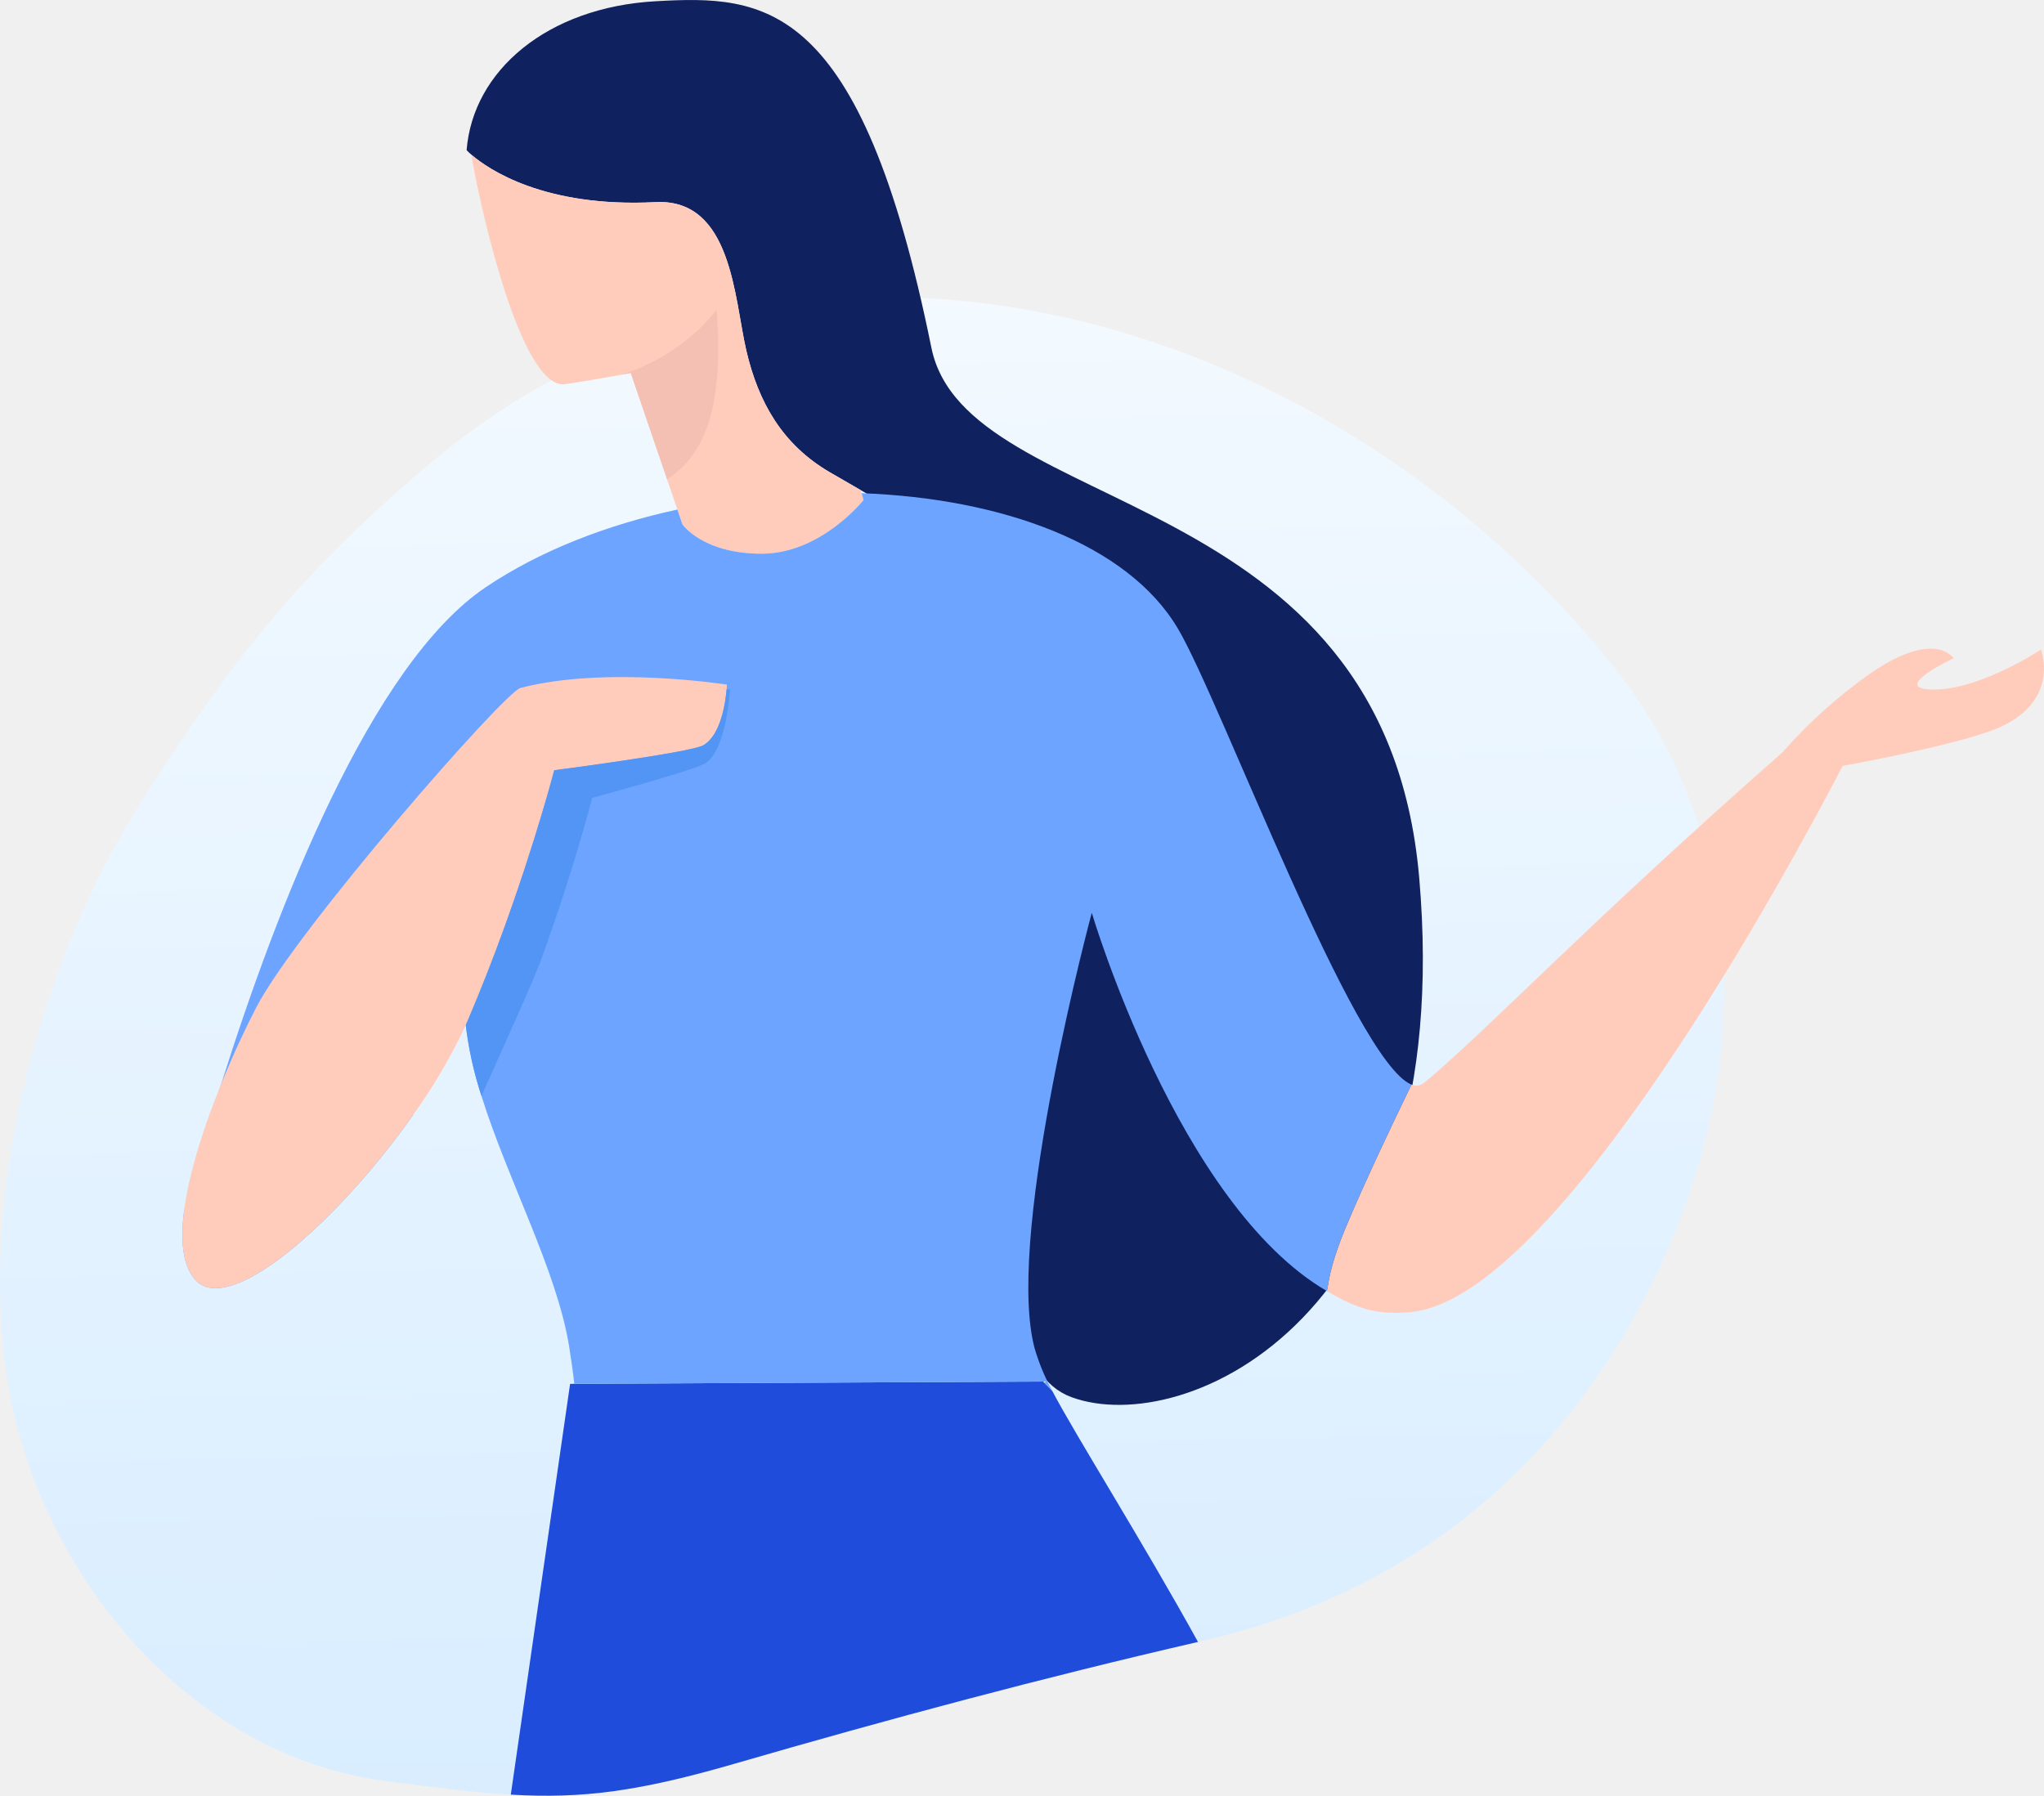
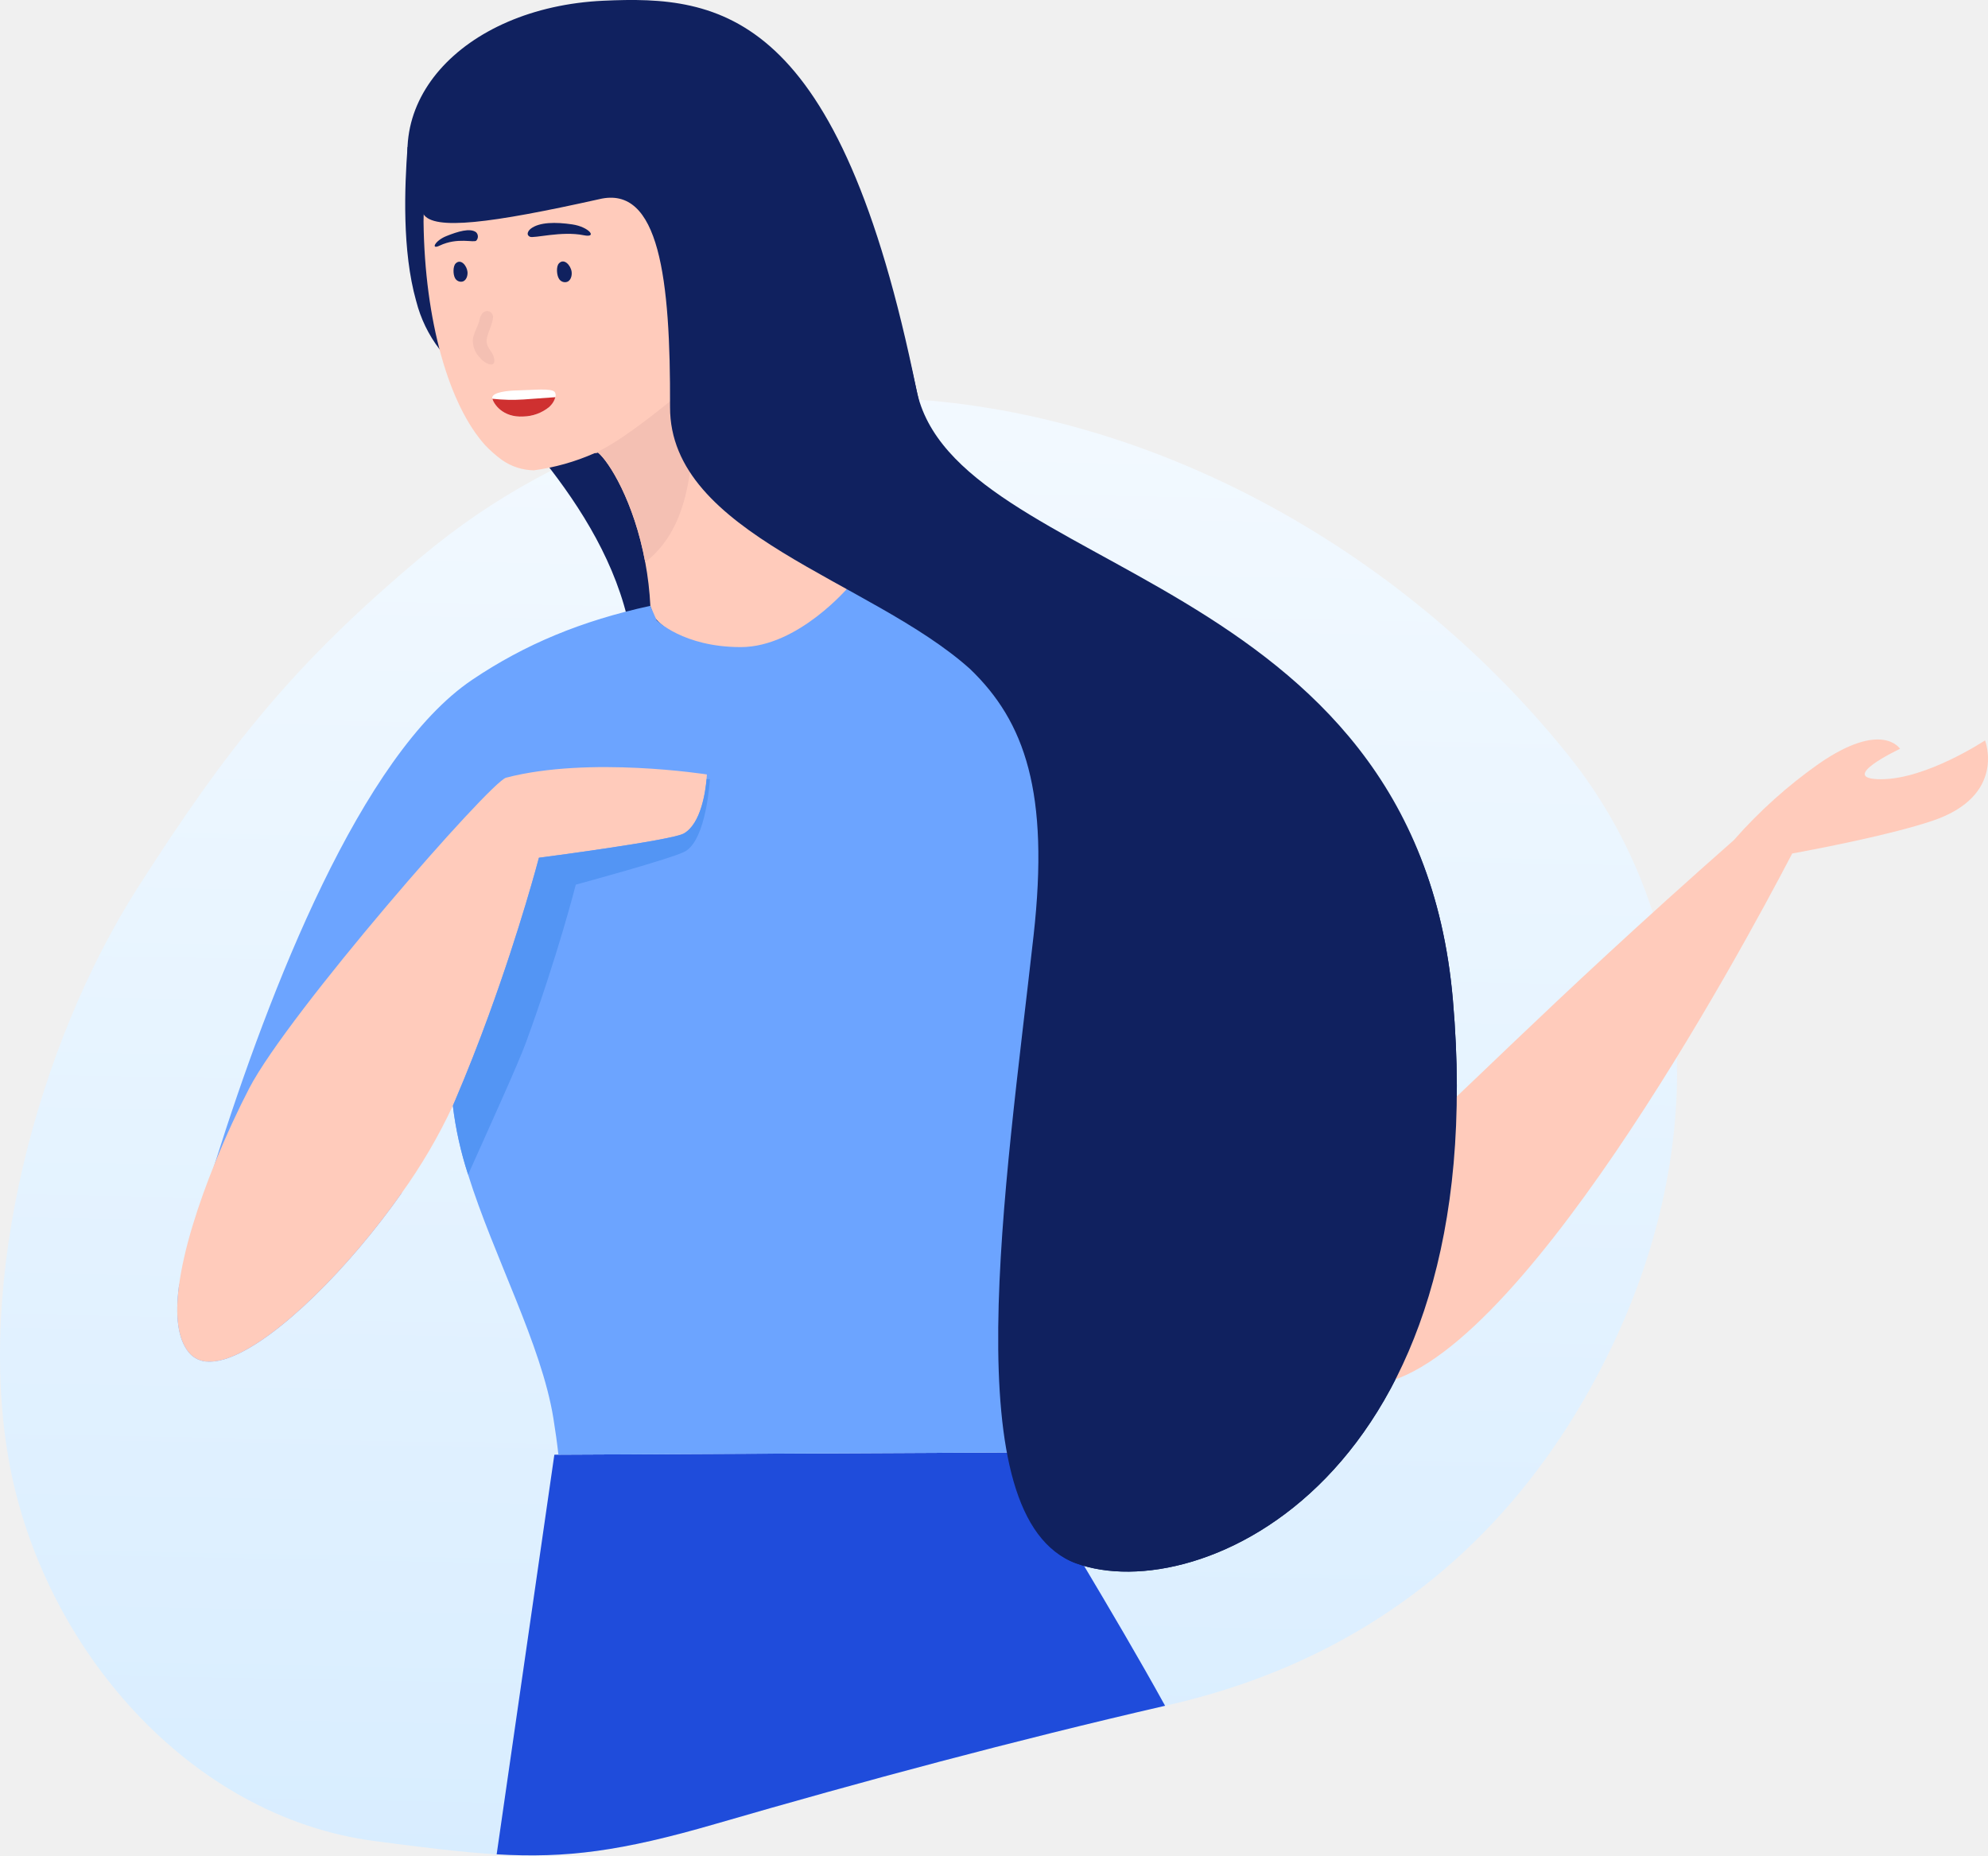
- <svg xmlns="http://www.w3.org/2000/svg" width="584.507" height="513.588" viewBox="0 0 584.507 513.588">
+ <svg xmlns="http://www.w3.org/2000/svg" width="562.453" height="524.932" viewBox="0 0 562.453 524.932">
  <defs>
-     <style>.a{fill:url(#a);}.b{fill:#1f4cdb;}.c{fill:#10215f;}.d{fill:#ffcbbb;}.e{fill:#f4c0b3;}.f{fill:#6ca4ff;}.g{fill:#5395f4;}</style>
-     <linearGradient id="a" x1="0.477" y1="-0.473" x2="0.51" y2="1.017" gradientUnits="objectBoundingBox">
+     <linearGradient id="a" x1="0.708" y1="-0.473" x2="0.675" y2="1.017" gradientUnits="objectBoundingBox">
      <stop offset="0" stop-color="#fff" />
      <stop offset="1" stop-color="#d8edff" />
    </linearGradient>
  </defs>
-   <g transform="translate(0 0)">
-     <path class="a" d="M98.02,1045.2c10.078,54.011,52.784,103.643,107.265,110.826,14.442,1.91,25.778,3.319,36.007,3.91,20.6,1.2,36.644-.909,64.271-8.926,43.782-12.7,87.821-24.505,132.24-34.75.424-.091.834-.2,1.258-.288,59.709-13.715,103.385-49.95,129.906-105.022,13.063-27.142,19.989-56.5,19.246-85.305a151.99,151.99,0,0,0-7.062-42.524,144.361,144.361,0,0,0-25.46-47.055c-49.465-61.164-123.541-100.96-197.223-104.188a210.473,210.473,0,0,0-51.89,4.016c-2.107.44-4.213.909-6.3,1.424-.773.167-1.561.364-2.349.561a195.46,195.46,0,0,0-44.994,17.549A201.814,201.814,0,0,0,219.2,778.406c-37.614,31.537-57.072,56.042-83.457,97.323C106.158,922.041,87.942,991.162,98.02,1045.2Z" transform="translate(-95.223 -646.662)" />
-     <path class="b" d="M194.509,1054.453c20.6,1.2,36.644-.909,64.271-8.926,43.782-12.7,87.821-24.505,132.24-34.75-15.655-28.4-35.2-59.421-41.66-71.772-.8-.834-1.425-1.485-1.879-1.925l-.242-.243-.136-.121c-.167-.182-.3-.3-.364-.364a.19.19,0,0,0-.03-.045l-134.043.652-1.2.015Z" transform="translate(-48.441 -541.176)" />
-     <g transform="translate(133.437)">
-       <path class="c" d="M325.057,1075.173c-32.31-11.887-6.277-104.021-7-168.417-.667-59.748-17.2-70.17-53.307-91.016q-4.215-2.419-8.788-5.081c-13.609-7.926-20.472-20.042-23.919-34.9s-4.093-43.492-25.942-42.372c-31.931,1.635-47.925-9.519-52.565-13.492a18.153,18.153,0,0,1-1.461-1.368c1.79-22.785,23.091-40.866,54.057-42.6,30.962-1.72,58.547-.987,78.847,99.07,9.982,49.2,129.6,37.646,139.5,151.577C435.433,1052.765,357.369,1087.06,325.057,1075.173Z" transform="translate(-152.078 -675.574)" />
-       <path class="d" d="M369.668,803.512s-12.169,15.355-29.129,15.355-22.685-8.421-22.685-8.421l-1.44-4.211-2.942-8.628-10.4-30.455s-.981.2-2.816.536a.038.038,0,0,1-.03.011c-2.4.444-6.218,1.14-11.2,1.94-.358.039-.709.1-1.028.158-.009,0-.009,0-.02.011-1.158.179-2.363.367-3.631.565-11.666,1.784-22.827-43.391-26.572-63.9a11.219,11.219,0,0,1-.18-1.653c4.64,3.974,20.635,15.127,52.565,13.492,21.849-1.12,22.494,27.512,25.942,42.372s10.31,26.975,23.919,34.9q4.578,2.66,8.788,5.081c.1.327.185.624.265.894C369.463,802.827,369.668,803.512,369.668,803.512Z" transform="translate(-256.141 -660.5)" />
-       <path class="e" d="M298.261,782.571l-10.4-30.455s-.977.2-2.814.536c18.458-5.716,27.347-18.663,27.347-18.663C315.018,766.968,306.245,777.162,298.261,782.571Z" transform="translate(-240.931 -645.463)" />
-     </g>
-     <path class="f" d="M505.685,937.8c-5.965,12.283-13.723,28.639-18.907,41.1-3.337,8.02-4.786,13.827-5.186,18.008-42.662-24.756-67.334-108.255-67.334-108.255S390.171,978.1,397.5,1011.5c.144.685.312,1.343.487,1.979a62.285,62.285,0,0,0,4.978,11.936c-1.7-1.763-2.654-2.691-2.654-2.691l-134.031.652c-.385-3.464-.89-7.079-1.494-10.8-3.516-21.614-17.526-47.469-25.057-71.54a106.159,106.159,0,0,1-4.492-20.26,59.2,59.2,0,0,1-.329-8.347c.42-11.995.852-19.542,1.244-24.223-3.36,10.363-9.294,33.549-16,58.323-15.389,21.853-36.177,42.678-50.145,48.126a21.614,21.614,0,0,1-3.59,1.082.052.052,0,0,1-.027.006,12.623,12.623,0,0,1-1.667.239,11.565,11.565,0,0,1-1.346.038,7.389,7.389,0,0,1-5.706-2.632c-3.4-4.057-4.052-11.048-2.987-19.418,2.654-9.82,6.256-22.483,10.7-36.583,0-.011.006-.017.011-.027,15.978-50.666,42.832-119.8,75.579-141.832,15.48-10.413,34.553-17.808,54.778-22.2l1.441,4.214s5.721,8.417,22.682,8.417,29.13-15.355,29.13-15.355-.2-.686-.583-1.952c39.825,1.435,76.078,14.354,90.488,38.764C451.2,828.216,489.178,931.077,505.685,937.8Z" transform="translate(-102.051 -627.595)" />
-     <g transform="translate(52.17 185.525)">
-       <path class="d" d="M34.87,981.79c8.567,4.975,13.968,6.835,23.932,5.916,41.645-3.839,107.983-126.476,123.468-156.188,9.329-1.717,29.248-5.606,41.181-9.6,21.915-7.341,15.514-23.653,15.514-23.653s-17.194,11.419-30.585,11.419,5.6-8.944,5.6-8.944-5.292-8.511-23.961,4.452A142.275,142.275,0,0,0,165.3,827.375l.032.017C108.2,877.749,83.084,904.773,63.186,921.679c-1.387,1.179-2.594,1.669-4.225,1-5.962,12.283-13.718,28.639-18.9,41.1C36.718,971.8,35.273,977.609,34.87,981.79Z" transform="translate(292.501 -797.995)" />
-       <path class="d" d="M439.1,805.516s-.018.506-.091,1.349c-.309,3.557-1.6,13.127-6.7,16.008-3.68,2.078-42.6,7.129-42.6,7.129s-5.336,20.544-14.832,46.523c-2.887,7.912-6.167,16.318-9.787,24.8-.218.517-.449,1.039-.685,1.567a159.73,159.73,0,0,1-15.08,25.752c-15.39,21.853-36.177,42.678-50.145,48.126a21.59,21.59,0,0,1-3.59,1.082.052.052,0,0,1-.027.006,12.584,12.584,0,0,1-1.667.24,11.538,11.538,0,0,1-1.346.038,7.389,7.389,0,0,1-5.706-2.632c-3.4-4.057-4.052-11.048-2.987-19.418,1.39-10.995,5.741-24.37,10.7-36.583,0-.011.006-.017.011-.027,3.286-8.091,6.836-15.671,9.973-21.712,11.483-22.114,70.845-90.072,75.511-91.3C404.543,800.068,439.1,805.516,439.1,805.516Z" transform="translate(-283.394 -795.233)" />
-       <path class="g" d="M358.383,805.725s-.959,17.64-7.268,21.206c-3.678,2.078-32.161,9.788-32.161,9.788s-5.183,20.51-14.679,46.49c-2.285,6.259-11.448,26.406-16.97,38.749a106.159,106.159,0,0,1-4.492-20.26c.236-.527.467-1.05.685-1.567,3.62-8.482,6.9-16.888,9.787-24.8,9.5-25.98,14.832-46.523,14.832-46.523s38.916-5.051,42.6-7.129c5.1-2.881,6.391-12.451,6.7-16.008C358.047,805.7,358.383,805.725,358.383,805.725Z" transform="translate(-201.796 -794.039)" />
+   <g transform="translate(-34.87 -157.834)">
+     <path d="M37.561,536.694c9.7,51.978,50.8,99.741,103.227,106.654,13.9,1.838,24.808,3.194,34.652,3.763,19.82,1.152,35.265-.875,61.852-8.59,42.134-12.222,84.516-23.583,127.262-33.442.408-.088.8-.19,1.211-.277,57.462-13.2,99.493-48.07,125.016-101.069,12.572-26.12,19.237-54.37,18.522-82.095a146.266,146.266,0,0,0-6.8-40.923A138.927,138.927,0,0,0,478,335.432c-47.6-58.862-118.891-97.16-189.8-100.266a202.546,202.546,0,0,0-49.936,3.865c-2.027.423-4.054.875-6.067,1.371-.744.16-1.5.35-2.261.54a188.1,188.1,0,0,0-43.3,16.889,194.217,194.217,0,0,0-32.464,22.11c-36.2,30.35-54.924,53.932-80.315,93.66C45.393,418.169,27.862,484.687,37.561,536.694Z" transform="translate(0 35.355)" fill="url(#a)" />
+     <g transform="translate(85.024 157.833)">
+       <path d="M151.937,243.71l-24.13-9.417c.662-14.36-1.563-38.338-1.563-38.338l-12.1-9.639c-.847,11.32-1.578,29.364,2.422,43.586h0c.006.023.018.048.025.071a37.543,37.543,0,0,0,6.583,13.6c1.133,1.387,2.017,1.539,2.7.777,16.391,19.349,48.173,47.8,52.184,85.1,5.167,48.036,32.676-27.926,32.676-27.926Z" transform="translate(-48.99 -144.776)" fill="#10215f" />
+       <path d="M131.219,553.3c19.82,1.152,35.265-.875,61.852-8.59,42.134-12.222,84.516-23.583,127.262-33.442-15.065-27.331-33.879-57.185-40.092-69.071-.773-.8-1.371-1.429-1.808-1.852l-.233-.233-.131-.117c-.16-.175-.292-.292-.35-.35a.182.182,0,0,0-.029-.044l-129,.627-1.152.015Z" transform="translate(-40.855 -28.666)" fill="#1f4cdb" />
+       <g transform="translate(69.676 13.625)">
+         <path d="M301.6,595.841c-34.659-12.752-6.733-111.59-7.505-180.668-.716-64.093-18.453-75.275-57.185-97.635q-4.52-2.6-9.427-5.45c-14.6-8.5-21.962-21.5-25.659-37.441s-4.39-46.656-27.827-45.455c-34.254,1.754-51.411-10.212-56.39-14.473-1.054-.906-.261-.529-.261-.529,1.919-24.442,23.465-44.776,56.682-46.639,33.216-1.845,62.807-1.059,84.584,106.277,10.706,52.776,139.023,40.384,149.64,162.6C420,571.8,336.26,608.592,301.6,595.841Z" transform="translate(-117.024 -167.176)" fill="#10215f" />
+         <path d="M237.834,317.147s-13.053,16.466-31.254,16.466-24.325-9.028-24.325-9.028l-1.05-3.077a92.177,92.177,0,0,0-1.444-12.309c-3.166-17.209-10.312-28.585-13.375-31.05,0,0-.35.073-1.021.2a63.091,63.091,0,0,1-17.122,4.827,16.09,16.09,0,0,1-9.042-2.946,34.153,34.153,0,0,1-4.754-4.186c-10.224-11.347-17.091-35.133-17.412-63.237a68.106,68.106,0,0,1,1.34-12.892c4.011-18.3,15.97-21.278,16.54-21.41,0,0,29.444-7.219,41.432-1.823,11.959,5.44,22.359,25.785,24.24,40.325,1.123,8.751-.483,21.016-3.473,30.714,2.217,8.182,3.223,17.034,4.711,23.481,3.7,15.941,11.071,28.935,25.67,37.438q4.9,2.844,9.42,5.455c.1.35.2.671.292.963C237.615,316.418,237.834,317.147,237.834,317.147Z" transform="translate(-117.034 -163.734)" fill="#ffcbbb" />
+         <path d="M164.569,282.792c-3.166-17.209-10.312-28.585-13.375-31.05,0,0-.35.073-1.021.2,9.15-3.849,27.345-19.659,27.345-19.659C180.085,264.635,172.428,276.55,164.569,282.792Z" transform="translate(-101.842 -137.328)" fill="#f4c0b3" />
+       </g>
+       <path d="M407.495,435.5c-5.742,11.821-13.207,27.561-18.2,39.554-3.213,7.719-4.606,13.308-4.992,17.332-41.056-23.825-64.8-104.181-64.8-104.181s-23.182,86.07-16.129,118.221c.14.659.3,1.292.468,1.9a59.946,59.946,0,0,0,4.791,11.487c-1.632-1.7-2.552-2.59-2.552-2.59l-128.987.627c-.37-3.334-.856-6.814-1.438-10.393-3.382-20.8-16.867-45.682-24.114-68.849a102.147,102.147,0,0,1-4.323-19.5,57.2,57.2,0,0,1-.316-8.033c.4-11.543.82-18.806,1.2-23.313-3.233,9.974-8.943,32.286-15.394,56.127C117.9,464.926,97.9,484.968,84.456,490.211A20.9,20.9,0,0,1,81,491.252a.05.05,0,0,1-.026.006,11.877,11.877,0,0,1-1.6.229,10.839,10.839,0,0,1-1.3.038,7.113,7.113,0,0,1-5.489-2.533c-3.273-3.9-3.9-10.633-2.876-18.687,2.554-9.451,6.022-21.637,10.3-35.206,0-.01.006-.016.012-.026,15.376-48.759,41.219-115.3,72.733-136.494,14.9-10.021,30.881-16.657,50.343-20.885l1.772,4.054s7.495,7.62,23.816,7.62,30.692-17.215,30.692-17.215l-.561-1.878c38.326,1.381,70.557,16.253,84.424,39.742C355.063,330.034,391.608,429.023,407.495,435.5Z" transform="translate(-69.259 -106.288)" fill="#6ca4ff" />
+       <g transform="translate(0 209.217)">
+         <path d="M285.279,478.165c8.244,4.788,13.442,6.578,23.033,5.694,40.076-3.694,103.917-121.717,118.821-150.309,8.977-1.654,28.146-5.395,39.631-9.241,21.09-7.065,14.928-22.763,14.928-22.763s-16.546,10.989-29.434,10.989,5.386-8.608,5.386-8.608-5.093-8.19-23.058,4.285a136.968,136.968,0,0,0-23.787,21.35l.032.016c-54.985,48.462-79.153,74.468-98.3,90.737-1.336,1.136-2.5,1.607-4.068.964-5.737,11.821-13.2,27.561-18.191,39.554C287.058,468.553,285.667,474.141,285.279,478.165Z" transform="translate(29.769 -301.288)" fill="#ffcbbb" />
+         <path d="M219.1,308.728s-.018.487-.088,1.3c-.3,3.421-1.54,12.631-6.448,15.405-3.541,2-40.99,6.86-40.99,6.86s-5.135,19.77-14.275,44.772c-2.777,7.614-5.934,15.7-9.418,23.867-.21.5-.432,1-.659,1.508a153.641,153.641,0,0,1-14.513,24.781C117.9,448.252,97.9,468.294,84.456,473.537A20.9,20.9,0,0,1,81,474.578a.05.05,0,0,1-.026.006,11.877,11.877,0,0,1-1.6.229,10.839,10.839,0,0,1-1.3.038,7.113,7.113,0,0,1-5.489-2.533c-3.273-3.9-3.9-10.633-2.876-18.687,1.337-10.581,5.525-23.453,10.3-35.206,0-.01.006-.016.012-.026,3.162-7.786,6.579-15.082,9.6-20.895,11.049-21.283,68.177-86.683,72.667-87.86C185.85,303.485,219.1,308.728,219.1,308.728Z" transform="translate(-69.259 -298.832)" fill="#ffcbbb" />
+         <path d="M195.445,309.016s-.922,16.975-6.993,20.408c-3.541,2-30.952,9.42-30.952,9.42s-4.988,19.738-14.126,44.74c-2.2,6.023-11.017,25.411-16.331,37.289a102.147,102.147,0,0,1-4.323-19.5c.228-.509.449-1.011.659-1.508,3.484-8.163,6.642-16.253,9.418-23.867,9.14-25,14.275-44.772,14.275-44.772s37.449-4.861,40.99-6.86c4.908-2.774,6.15-11.984,6.448-15.405C195.121,308.995,195.445,309.016,195.445,309.016Z" transform="translate(-44.752 -297.769)" fill="#5395f4" />
+       </g>
+       <path d="M143.493,213.463c-.662-1-.843-3.464-.035-4.346,1.448-1.581,3.333.491,3.6,2.32.171,1.161-.268,2.837-1.661,2.975A1.987,1.987,0,0,1,143.493,213.463Z" transform="translate(-35.491 -134.582)" fill="#10215f" />
+       <path d="M123.291,213.264c-.588-.993-.646-3.362.169-4.17,1.461-1.447,3.172.627,3.346,2.395.109,1.119-.391,2.705-1.733,2.772A1.9,1.9,0,0,1,123.291,213.264Z" transform="translate(-44.692 -134.557)" fill="#10215f" />
+       <path d="M132.665,231.731c-.37-2.387-2.678-3.207-2.061-5.982.442-1.986,1.546-3.811,1.736-5.853a1.785,1.785,0,0,0-.945-1.56.7.7,0,0,0-.089-.042c-.795-.276-2.1-.2-2.733,2-.327,2.129-1.911,4.1-1.994,6.308a7.577,7.577,0,0,0,1.092,3.637c.16.3,1.7,1.953,1.3,1.594C130.881,233.525,133.029,234.084,132.665,231.731Z" transform="translate(-42.984 -130.169)" fill="#f4c0b3" />
+       <g transform="translate(89.107 110.208)">
+         <path d="M148.212,235.567a5.2,5.2,0,0,1-1.288,2.316c-.125.136-.289.267-.459.473a12.034,12.034,0,0,1-7.31,2.678c-5.91.337-8.386-3.643-8.759-5.021a1.993,1.993,0,0,1-.038-.338c.16-1.508,4.264-2,7.689-2.043s9.187-.732,10.019.509A1.683,1.683,0,0,1,148.212,235.567Z" transform="translate(-130.357 -233.4)" fill="#fff" />
+         <path d="M148.2,234.886a5.2,5.2,0,0,1-1.288,2.316c-.125.136-.289.267-.459.473a12.034,12.034,0,0,1-7.31,2.678c-5.91.337-8.386-3.643-8.759-5.021a50.6,50.6,0,0,0,8.863.2C142.883,235.249,146.552,235.009,148.2,234.886Z" transform="translate(-130.345 -232.719)" fill="#cf3030" />
+       </g>
+       <path d="M130.906,203.065c-1.722-1.267-5.147-.211-8.395,1.085s-4.525,3.952-1.924,2.707c5.1-2.441,9.732-.728,10.388-1.428A1.7,1.7,0,0,0,130.906,203.065Z" transform="translate(-46.367 -137.36)" fill="#10215f" />
+       <path d="M138.122,202.7c2.436-1.865,7.034-1.9,11.749-1.2s7.254,3.885,3.217,3.063c-6.236-1.272-14.179.961-15.222.427C136.6,204.346,137.536,203.151,138.122,202.7Z" transform="translate(-38.096 -138.008)" fill="#10215f" />
+       <path d="M409.691,440.713c-10.617-122.219-141.077-119.9-151.785-172.671-21.776-107.335-55.376-111.549-88.606-110-39.851,1.861-66.479,30.068-50.857,60.379,2.933,4.644,18.978,2.613,49.7-4.228h0c17.043-4.136,20.206,22.54,20.066,58.754-.139,36.147,56.775,48.965,84.876,74.153,15.564,14.949,22.492,34.958,17.977,75.411-7.972,71.422-22.681,164.856,11.978,177.608S421.444,576.085,409.691,440.713Z" transform="translate(-48.791 -157.833)" fill="#10215f" />
    </g>
  </g>
</svg>
